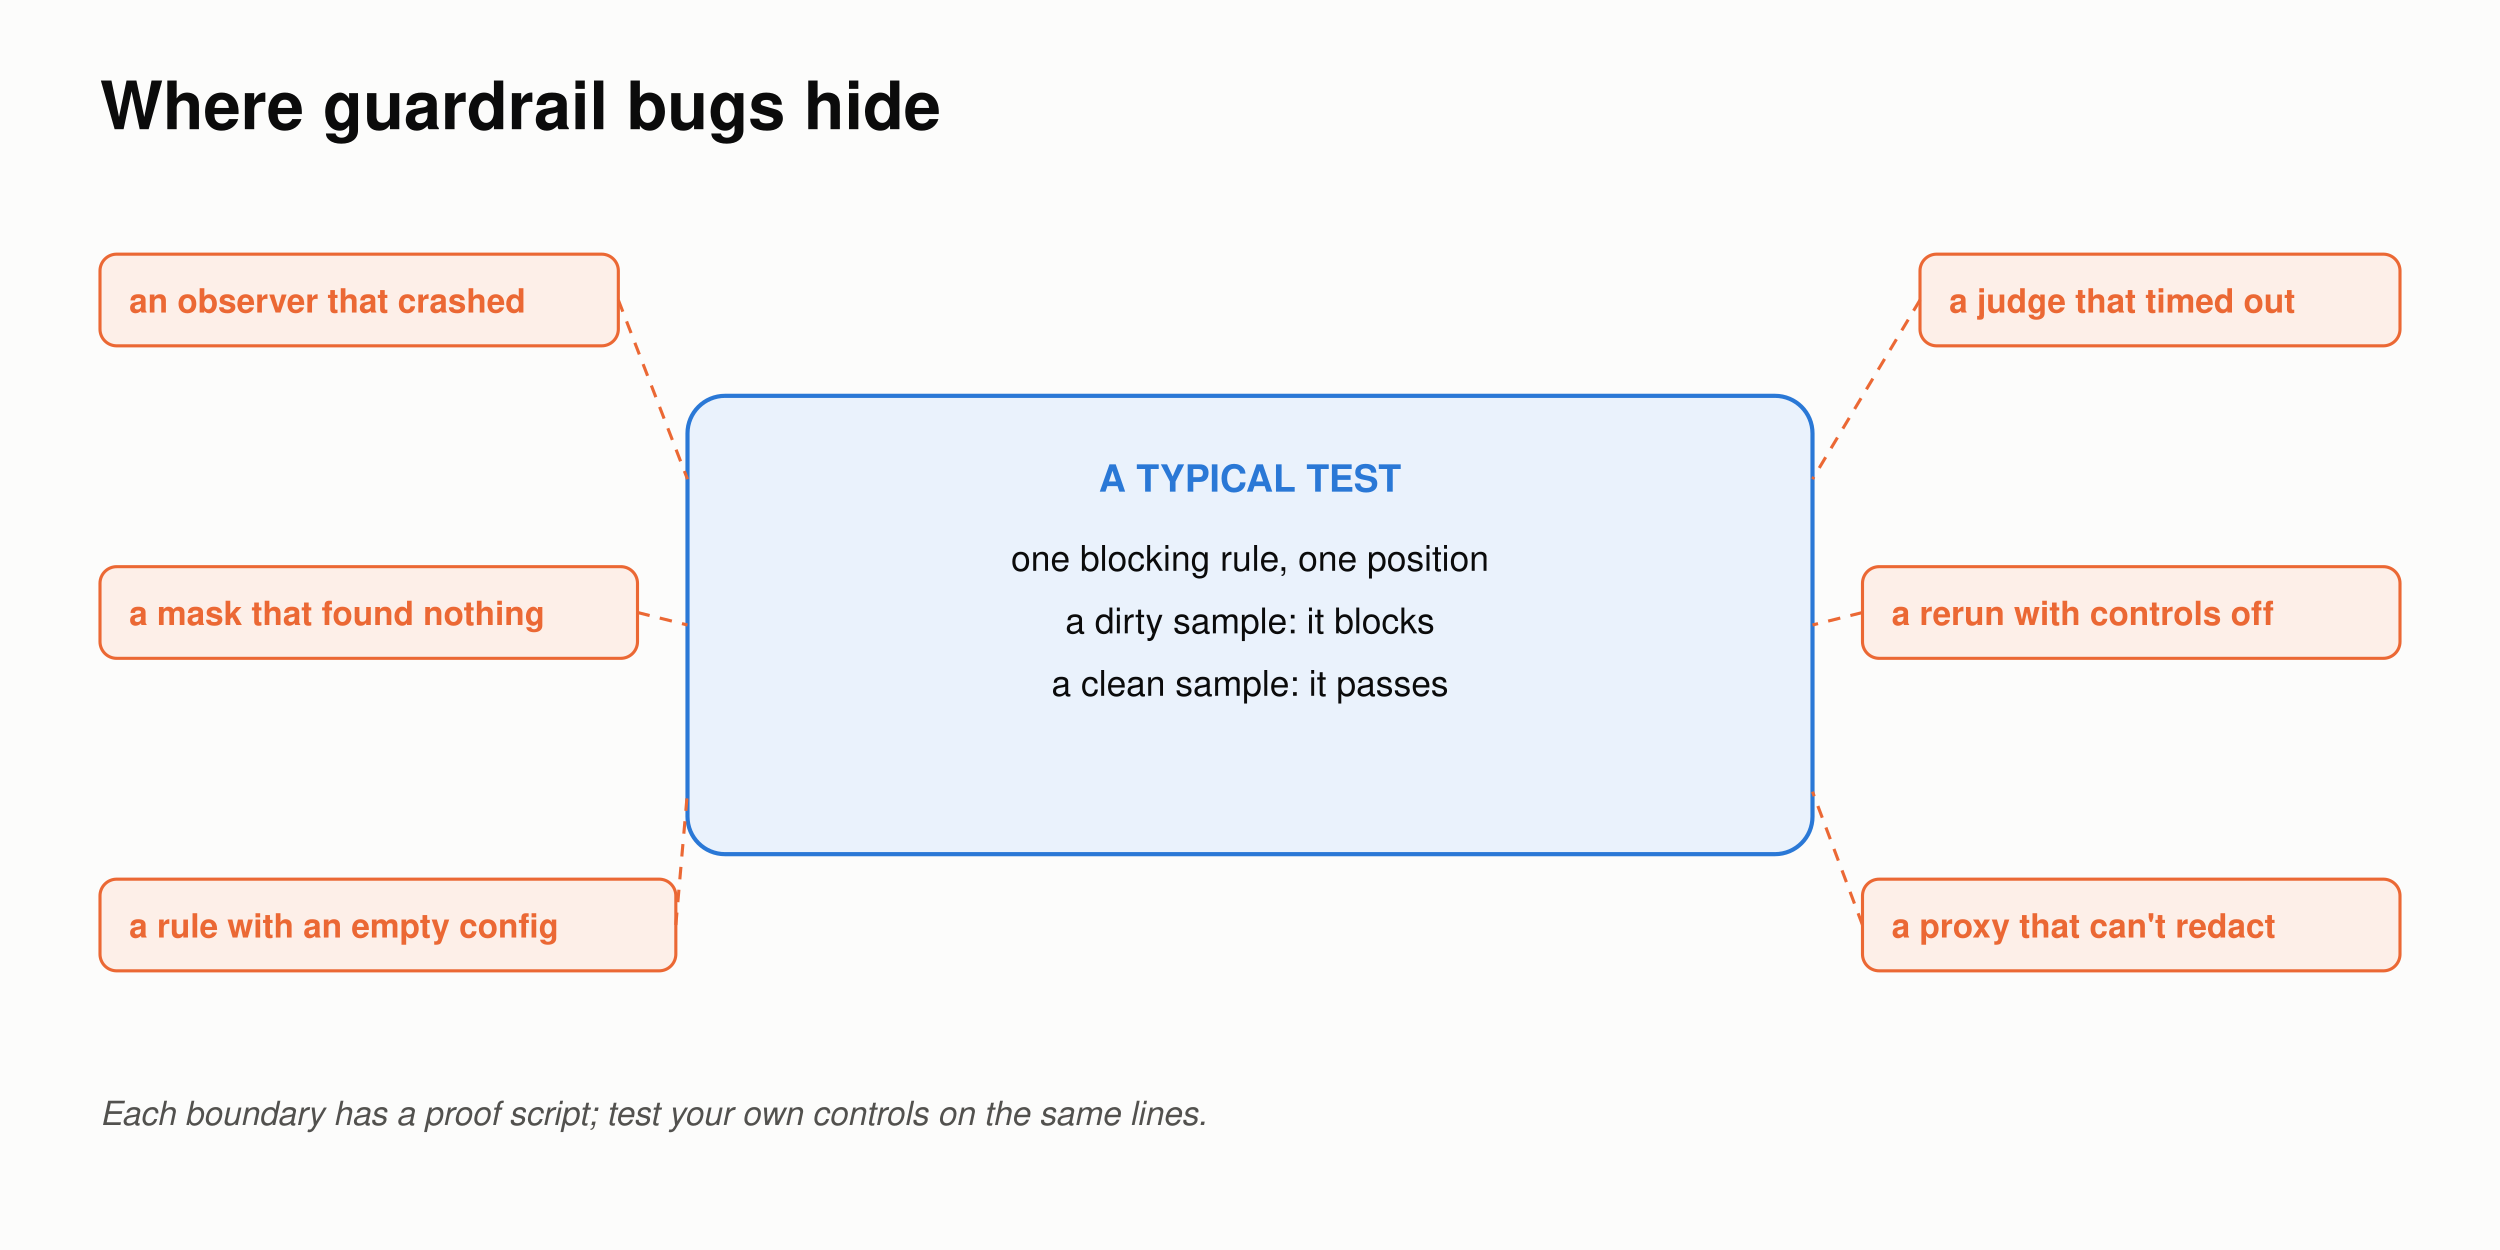
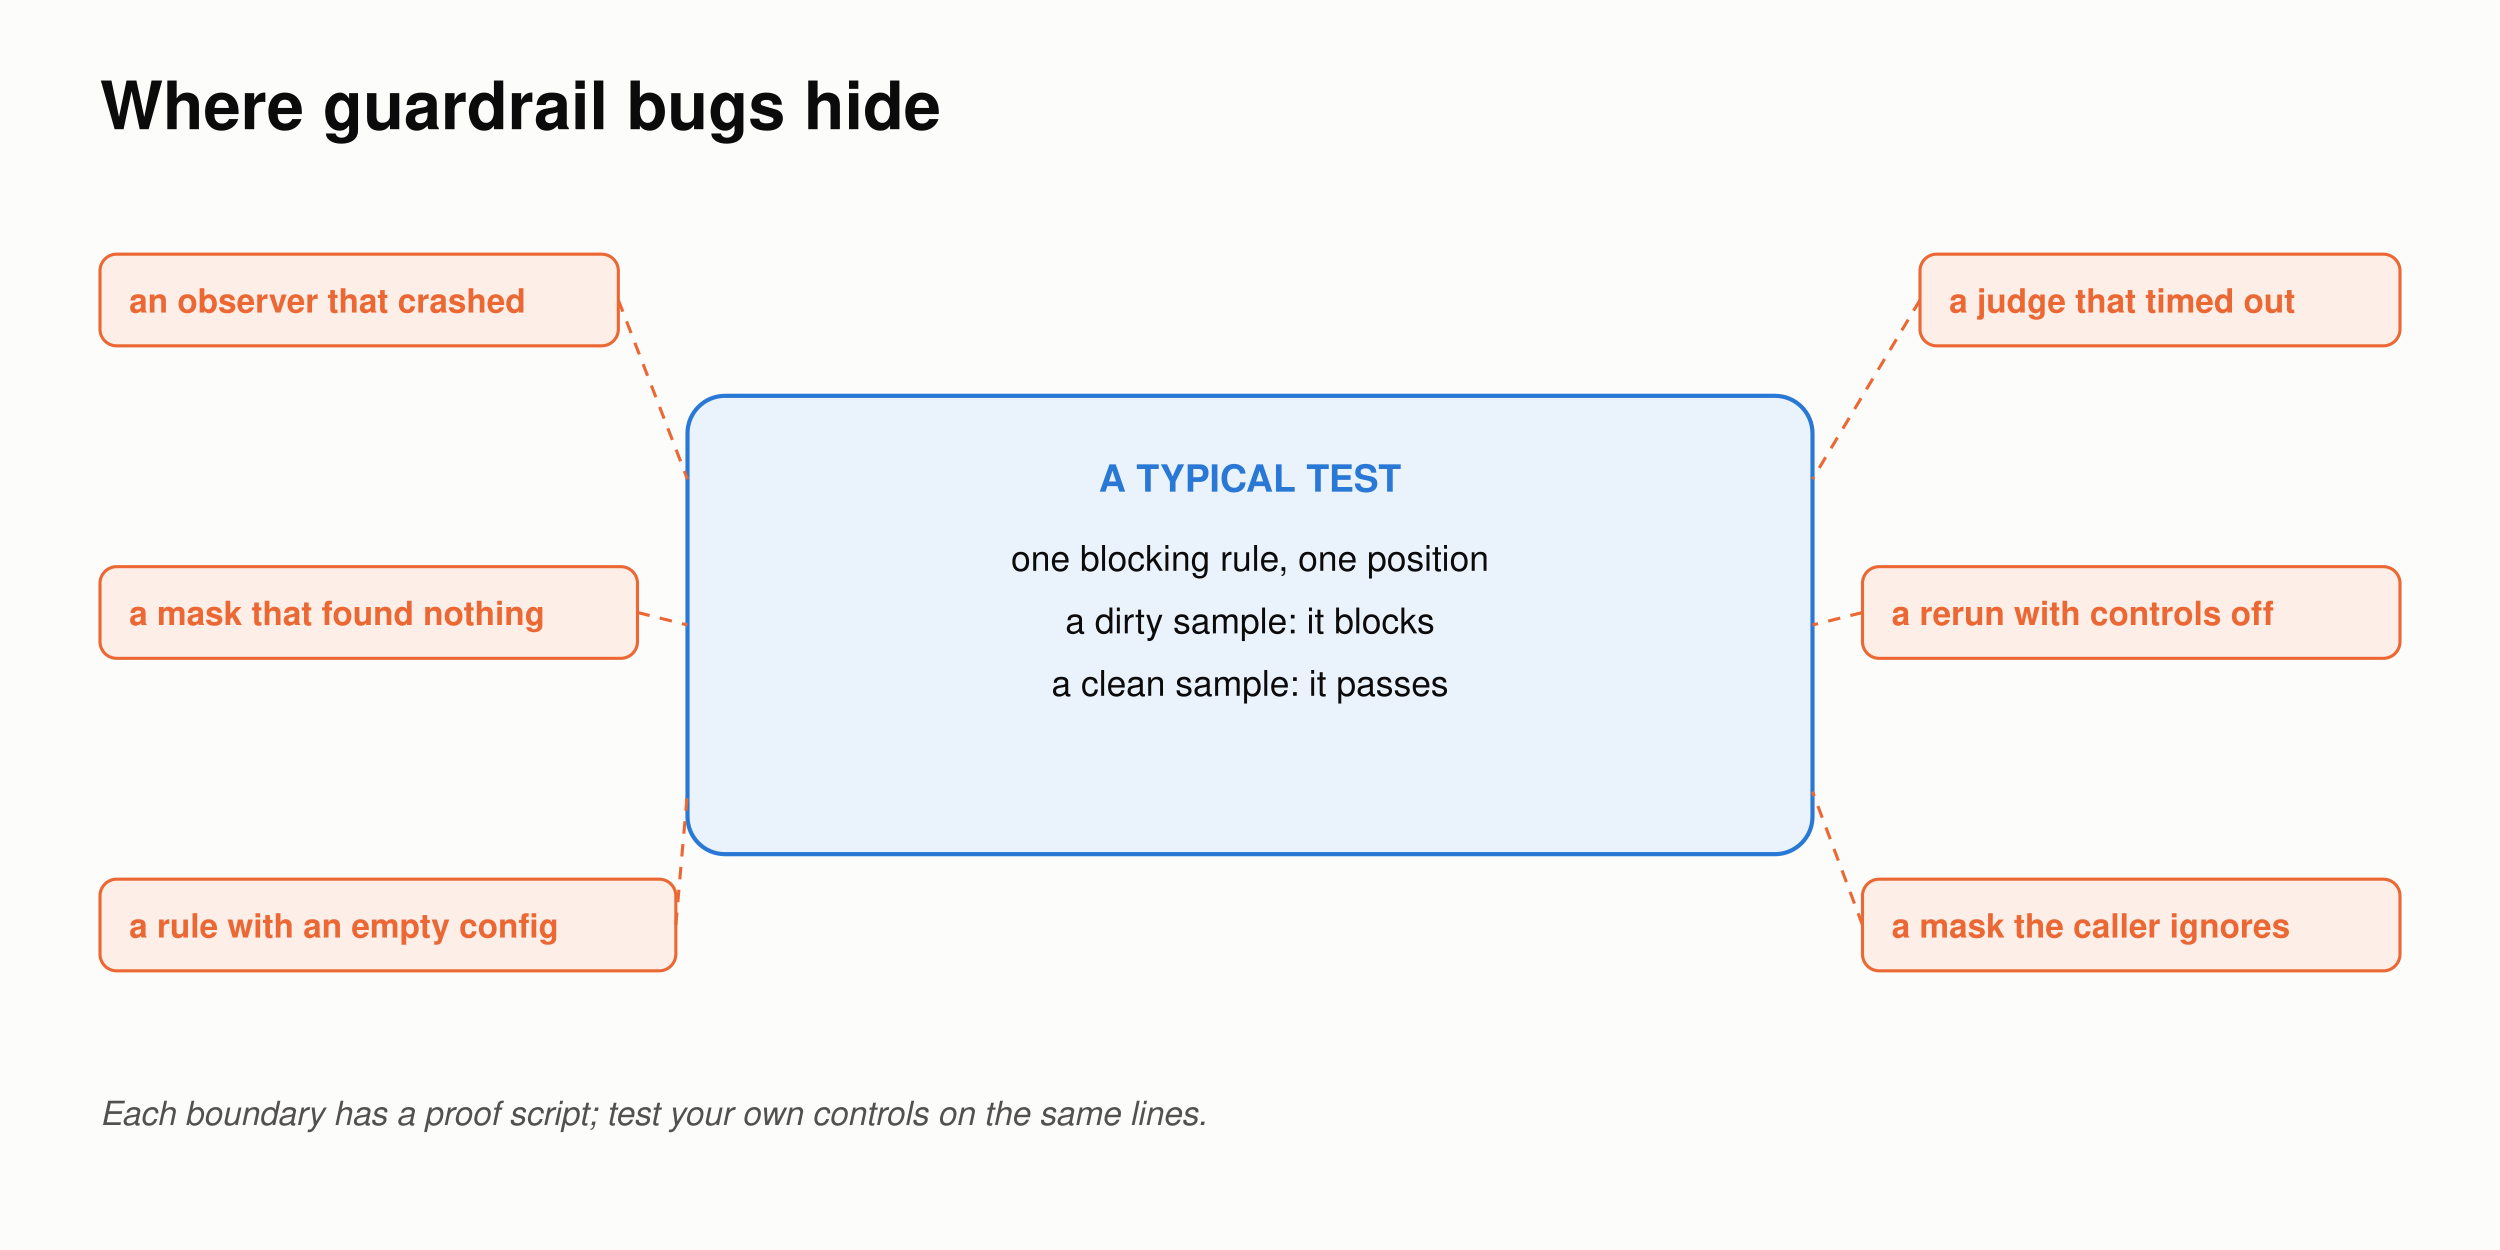
- <svg xmlns="http://www.w3.org/2000/svg" viewBox="0 0 1200 600" width="1200" height="600" role="img" aria-label="Where guardrail bugs hide: a typical test runs one blocking rule at one position on a dirty sample; the bugs sit on the boundaries around that — an observer that crashed, a mask that found nothing, a judge that timed out, a rule with an empty config, a rerun with the controls off, a proxy that cannot redact.">
+ <svg xmlns="http://www.w3.org/2000/svg" viewBox="0 0 1200 600" width="1200" height="600" role="img" aria-label="Where guardrail bugs hide: a typical test runs one blocking rule at one position on a dirty sample; the bugs sit on the boundaries around that — an observer that crashed, a mask that found nothing, a judge that timed out, a rule with an empty config, a rerun with the controls off, a mask the caller ignores.">
  <rect x="0" y="0" width="1200" height="600" rx="0" fill="#fcfcfb" stroke="none" stroke-width="2" />
  <text x="48" y="62" font-family="-apple-system, 'Helvetica Neue', Helvetica, Arial, sans-serif" font-size="32" font-weight="700" fill="#0b0b0b" text-anchor="start">Where guardrail bugs hide</text>
  <rect x="330" y="190" width="540" height="220" rx="18" fill="#eaf2fc" stroke="#2a78d6" stroke-width="2" />
  <text x="600" y="236" font-family="-apple-system, 'Helvetica Neue', Helvetica, Arial, sans-serif" font-size="18" font-weight="700" fill="#2a78d6" text-anchor="middle">A TYPICAL TEST</text>
  <text x="600" y="274" font-family="-apple-system, 'Helvetica Neue', Helvetica, Arial, sans-serif" font-size="17" font-weight="400" fill="#0b0b0b" text-anchor="middle">one blocking rule, one position</text>
  <text x="600" y="304" font-family="-apple-system, 'Helvetica Neue', Helvetica, Arial, sans-serif" font-size="17" font-weight="400" fill="#0b0b0b" text-anchor="middle">a dirty sample: it blocks</text>
  <text x="600" y="334" font-family="-apple-system, 'Helvetica Neue', Helvetica, Arial, sans-serif" font-size="17" font-weight="400" fill="#0b0b0b" text-anchor="middle">a clean sample: it passes</text>
  <rect x="48" y="122" width="248.8" height="44" rx="8" fill="#fdefe8" stroke="#eb6834" stroke-width="1.5" />
  <text x="62" y="150" font-family="-apple-system, 'Helvetica Neue', Helvetica, Arial, sans-serif" font-size="16" font-weight="600" fill="#eb6834" text-anchor="start">an observer that crashed</text>
  <line x1="296.8" y1="144" x2="330" y2="230" stroke="#eb6834" stroke-width="1.5" stroke-dasharray="6 5" />
  <rect x="48" y="272" width="258.0" height="44" rx="8" fill="#fdefe8" stroke="#eb6834" stroke-width="1.5" />
  <text x="62" y="300" font-family="-apple-system, 'Helvetica Neue', Helvetica, Arial, sans-serif" font-size="16" font-weight="600" fill="#eb6834" text-anchor="start">a mask that found nothing</text>
  <line x1="306.0" y1="294" x2="330" y2="300" stroke="#eb6834" stroke-width="1.5" stroke-dasharray="6 5" />
  <rect x="48" y="422" width="276.4" height="44" rx="8" fill="#fdefe8" stroke="#eb6834" stroke-width="1.5" />
  <text x="62" y="450" font-family="-apple-system, 'Helvetica Neue', Helvetica, Arial, sans-serif" font-size="16" font-weight="600" fill="#eb6834" text-anchor="start">a rule with an empty config</text>
  <line x1="324.4" y1="444" x2="330" y2="380" stroke="#eb6834" stroke-width="1.5" stroke-dasharray="6 5" />
  <rect x="921.6" y="122" width="230.4" height="44" rx="8" fill="#fdefe8" stroke="#eb6834" stroke-width="1.5" />
  <text x="935.6" y="150" font-family="-apple-system, 'Helvetica Neue', Helvetica, Arial, sans-serif" font-size="16" font-weight="600" fill="#eb6834" text-anchor="start">a judge that timed out</text>
  <line x1="921.6" y1="144" x2="870" y2="230" stroke="#eb6834" stroke-width="1.5" stroke-dasharray="6 5" />
  <rect x="894.0" y="272" width="258.0" height="44" rx="8" fill="#fdefe8" stroke="#eb6834" stroke-width="1.5" />
  <text x="908.0" y="300" font-family="-apple-system, 'Helvetica Neue', Helvetica, Arial, sans-serif" font-size="16" font-weight="600" fill="#eb6834" text-anchor="start">a rerun with controls off</text>
  <line x1="894.0" y1="294" x2="870" y2="300" stroke="#eb6834" stroke-width="1.5" stroke-dasharray="6 5" />
  <rect x="894.0" y="422" width="258.0" height="44" rx="8" fill="#fdefe8" stroke="#eb6834" stroke-width="1.5" />
-   <text x="908.0" y="450" font-family="-apple-system, 'Helvetica Neue', Helvetica, Arial, sans-serif" font-size="16" font-weight="600" fill="#eb6834" text-anchor="start">a proxy that can't redact</text>
+   <text x="908.0" y="450" font-family="-apple-system, 'Helvetica Neue', Helvetica, Arial, sans-serif" font-size="16" font-weight="600" fill="#eb6834" text-anchor="start">a mask the caller ignores</text>
  <line x1="894.0" y1="444" x2="870" y2="380" stroke="#eb6834" stroke-width="1.5" stroke-dasharray="6 5" />
  <text x="48" y="540" font-family="-apple-system, 'Helvetica Neue', Helvetica, Arial, sans-serif" font-size="16" font-weight="400" fill="#52514e" text-anchor="start" font-style="italic">Each boundary has a proof script; test your own controls on the same lines.</text>
</svg>
